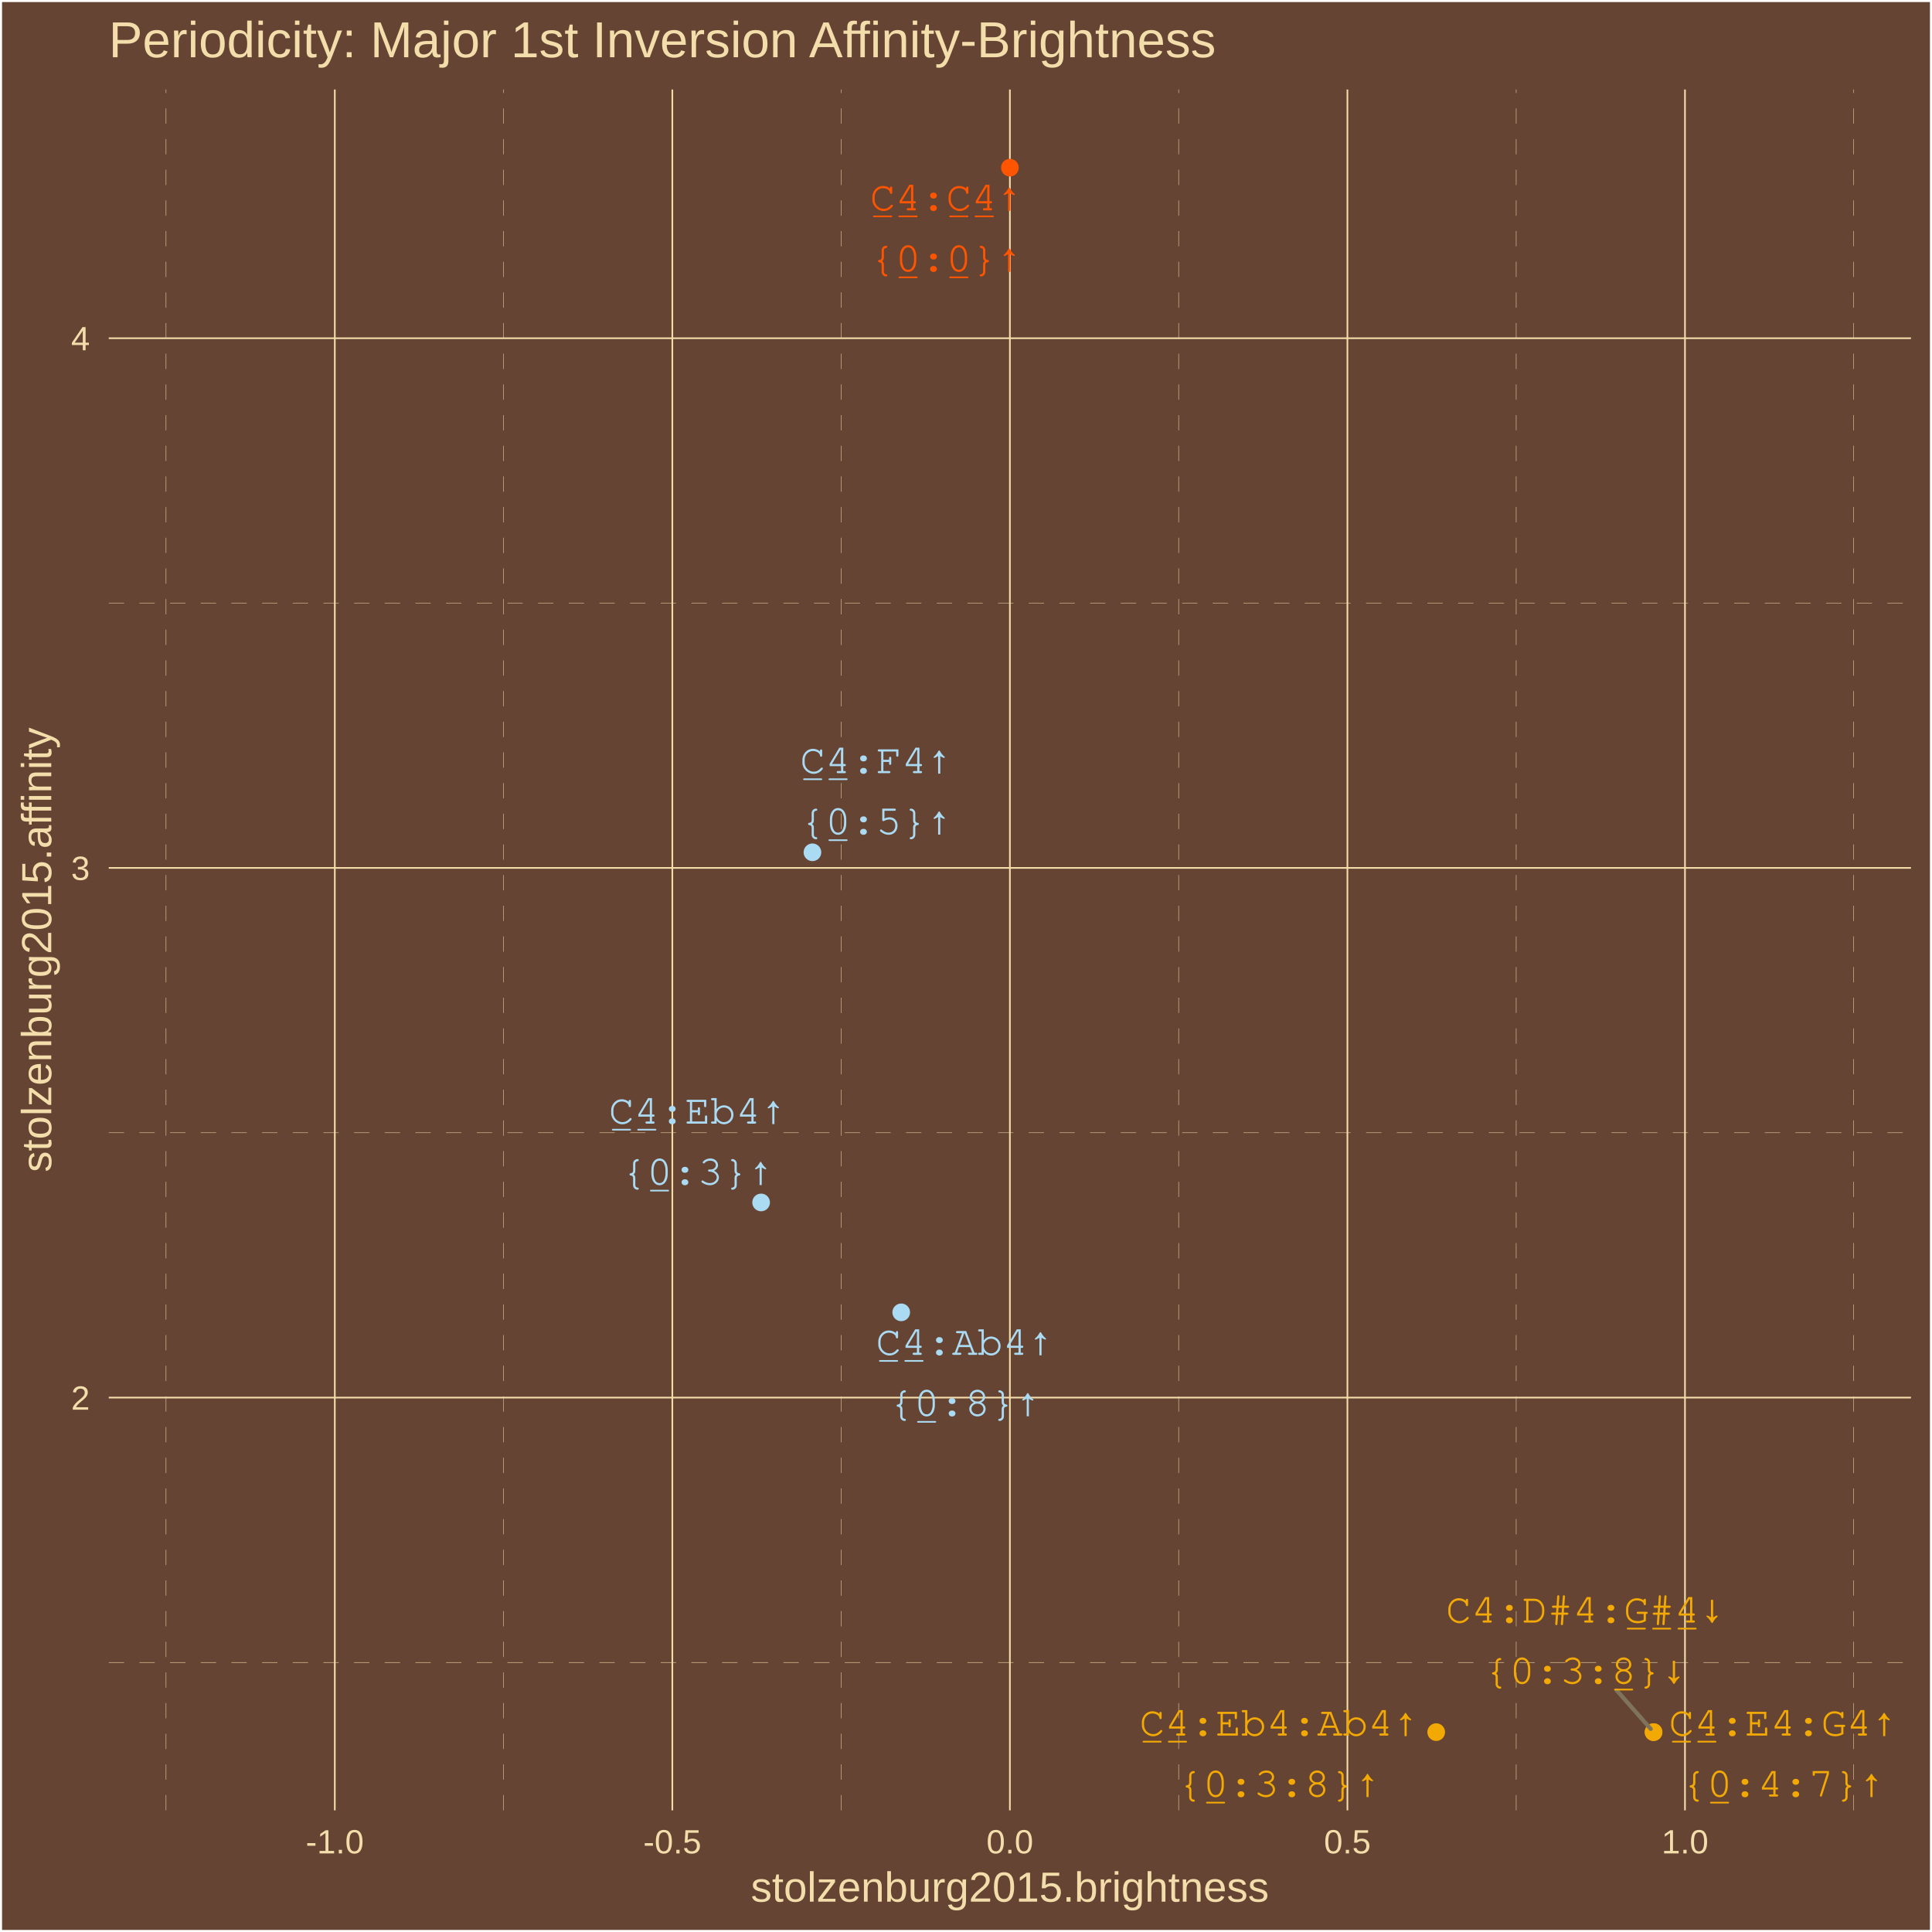
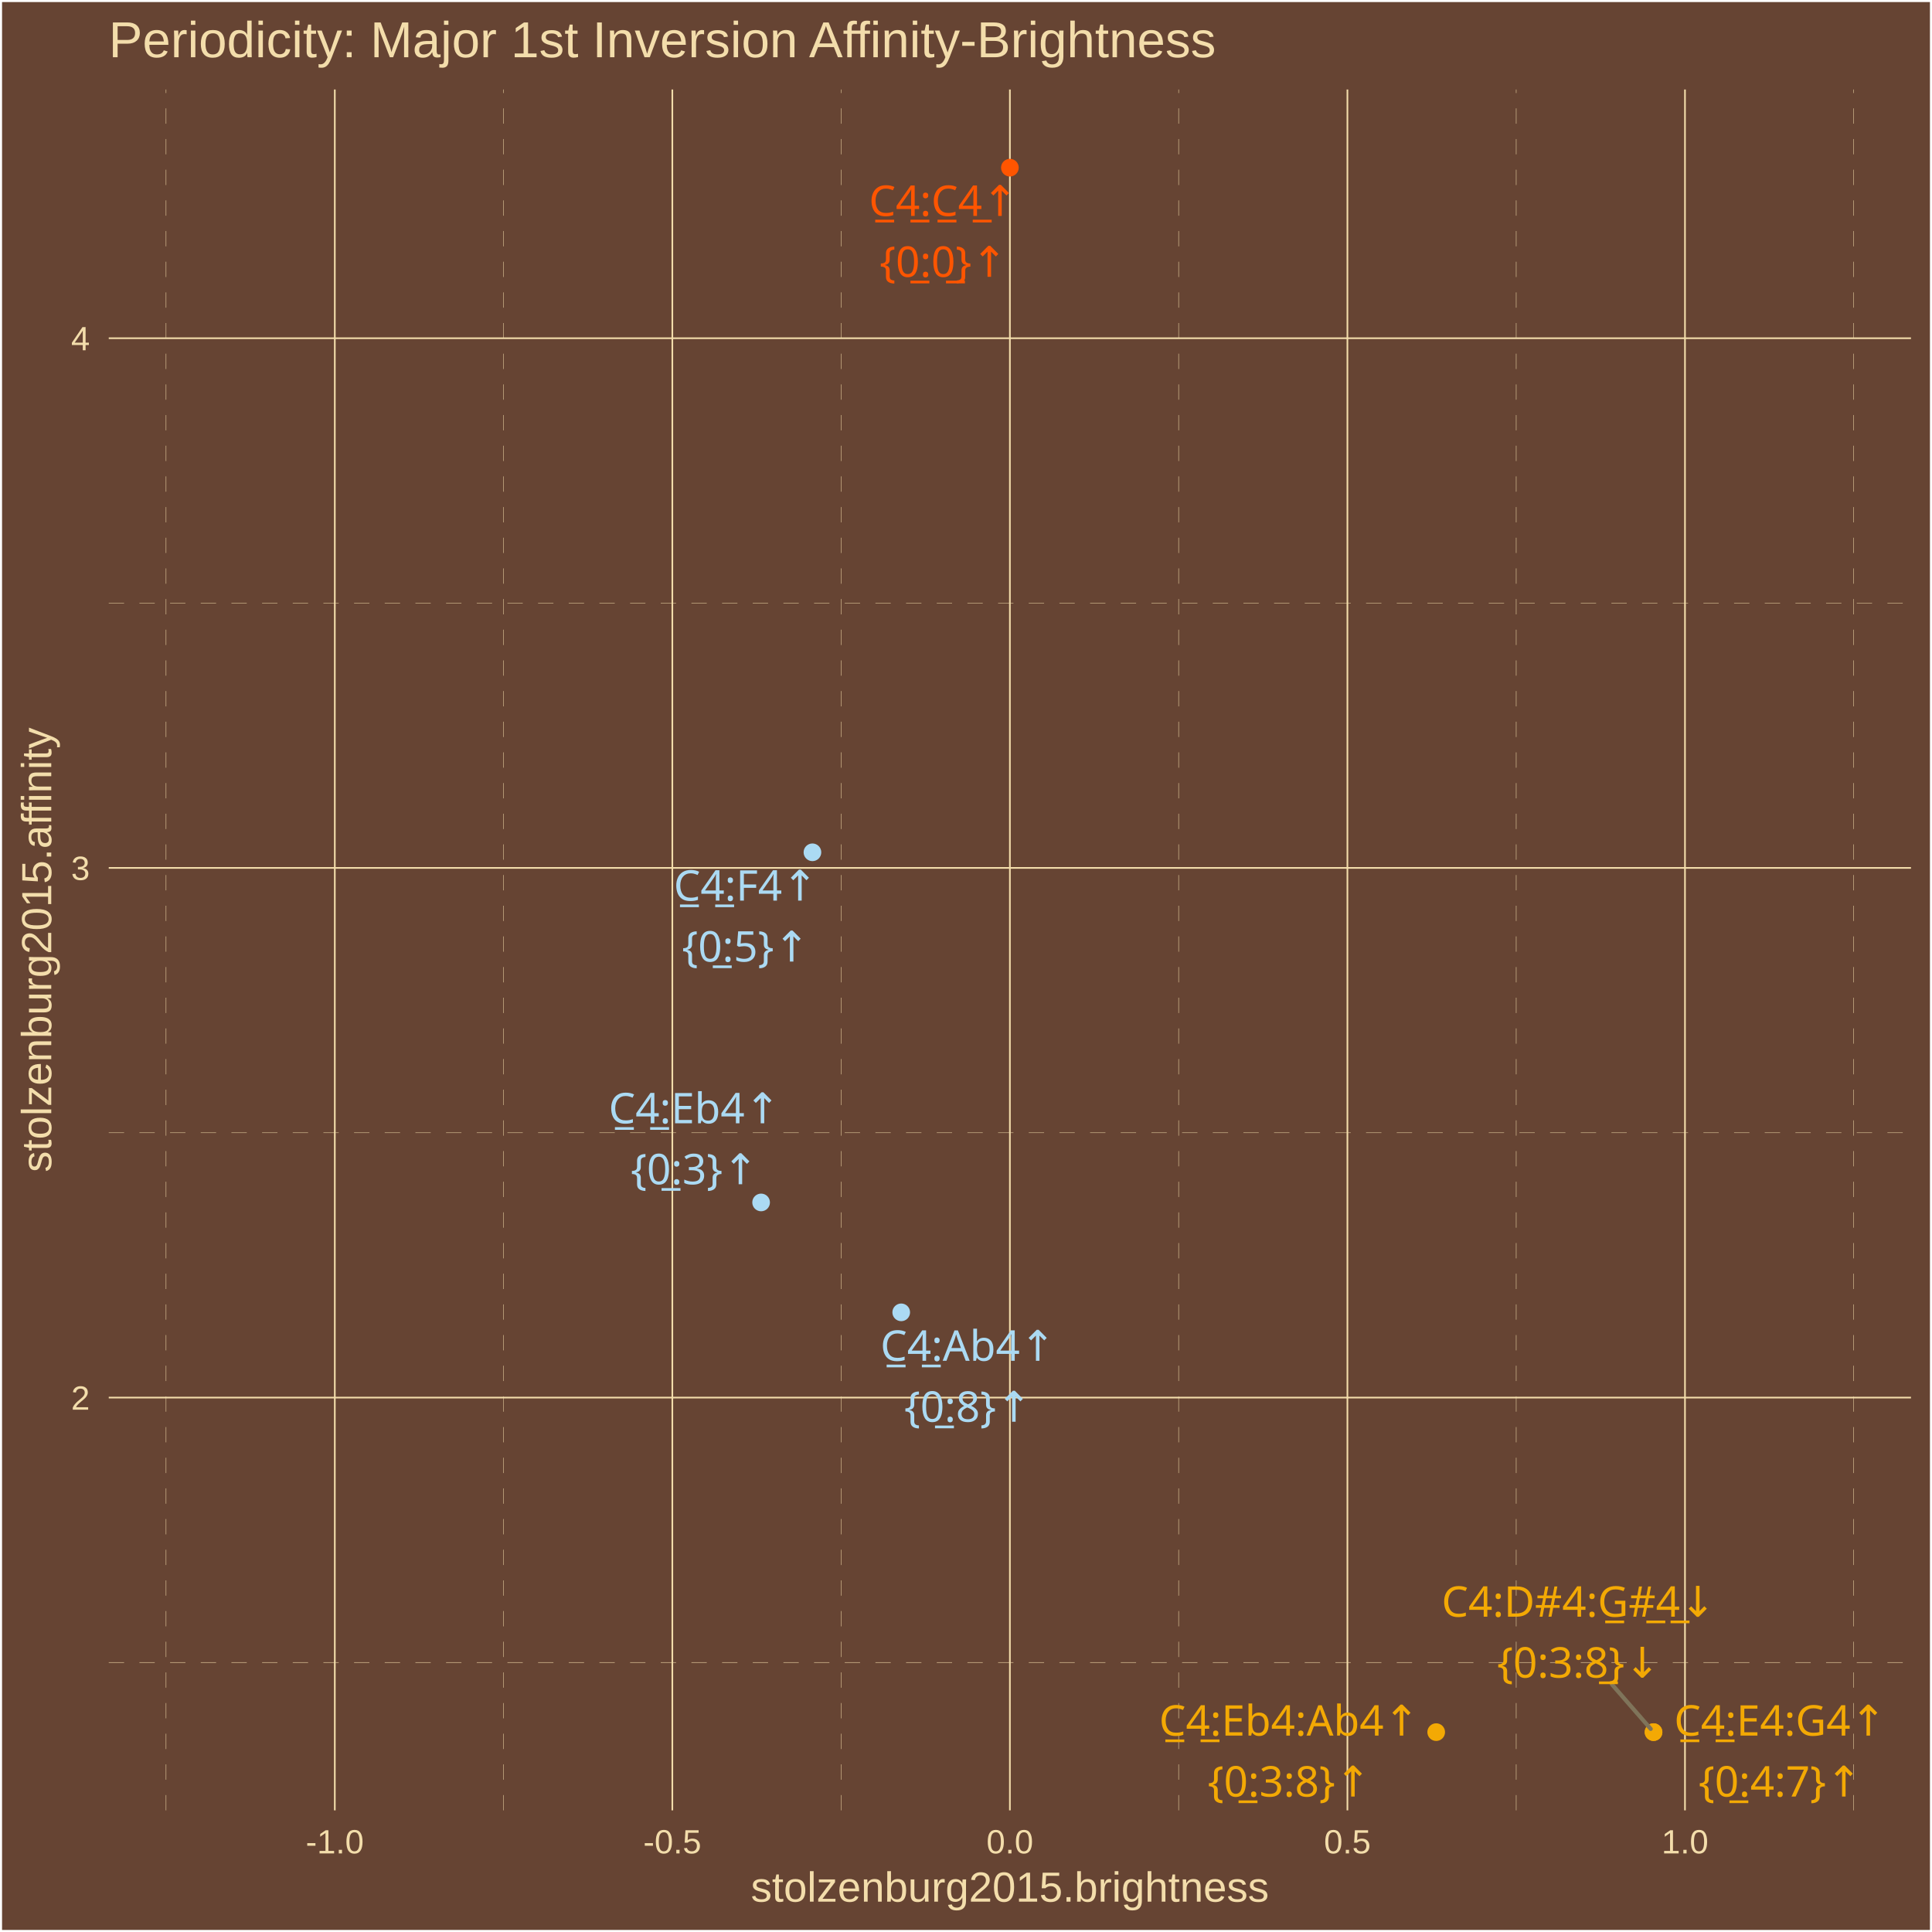
<svg xmlns="http://www.w3.org/2000/svg" class="svglite" width="504.00pt" height="504.00pt" viewBox="0 0 504.00 504.00">
  <defs>
    <style type="text/css">
    .svglite line, .svglite polyline, .svglite polygon, .svglite path, .svglite rect, .svglite circle {
      fill: none;
      stroke: #000000;
      stroke-linecap: round;
      stroke-linejoin: round;
      stroke-miterlimit: 10.00;
    }
    .svglite text {
      white-space: pre;
    }
  </style>
  </defs>
  <rect width="100%" height="100%" style="stroke: none; fill: #664433;" />
  <defs>
    <clipPath id="cpMC4wMHw1MDQuMDB8MC4wMHw1MDQuMDA=">
      <rect x="0.00" y="0.00" width="504.00" height="504.00" />
    </clipPath>
  </defs>
  <g clip-path="url(#cpMC4wMHw1MDQuMDB8MC4wMHw1MDQuMDA=)">
    <rect x="0.00" y="-0" width="504.00" height="504.00" style="stroke-width: 1.07; stroke: #FFFFFF; fill: #664433;" />
  </g>
  <defs>
    <clipPath id="cpMjguMzd8NDk4LjUyfDIzLjM0fDQ3Mi4yNw==">
      <rect x="28.37" y="23.34" width="470.15" height="448.93" />
    </clipPath>
  </defs>
  <g clip-path="url(#cpMjguMzd8NDk4LjUyfDIzLjM0fDQ3Mi4yNw==)">
    <rect x="28.37" y="23.34" width="470.15" height="448.93" style="stroke-width: 1.07; stroke: none; fill: #664433;" />
    <polyline points="28.37,433.69 498.52,433.69 " style="stroke-width: 0.11; stroke: #F3DDAB; stroke-dasharray: 4.00,4.00; stroke-linecap: butt;" />
    <polyline points="28.37,295.50 498.52,295.50 " style="stroke-width: 0.11; stroke: #F3DDAB; stroke-dasharray: 4.00,4.00; stroke-linecap: butt;" />
    <polyline points="28.37,157.32 498.52,157.32 " style="stroke-width: 0.11; stroke: #F3DDAB; stroke-dasharray: 4.00,4.00; stroke-linecap: butt;" />
    <polyline points="43.31,472.27 43.31,23.34 " style="stroke-width: 0.11; stroke: #F3DDAB; stroke-dasharray: 4.00,4.00; stroke-linecap: butt;" />
    <polyline points="131.36,472.27 131.36,23.34 " style="stroke-width: 0.11; stroke: #F3DDAB; stroke-dasharray: 4.00,4.00; stroke-linecap: butt;" />
    <polyline points="219.42,472.27 219.42,23.34 " style="stroke-width: 0.11; stroke: #F3DDAB; stroke-dasharray: 4.00,4.00; stroke-linecap: butt;" />
    <polyline points="307.47,472.27 307.47,23.34 " style="stroke-width: 0.11; stroke: #F3DDAB; stroke-dasharray: 4.00,4.00; stroke-linecap: butt;" />
    <polyline points="395.53,472.27 395.53,23.34 " style="stroke-width: 0.11; stroke: #F3DDAB; stroke-dasharray: 4.00,4.00; stroke-linecap: butt;" />
    <polyline points="483.58,472.27 483.58,23.34 " style="stroke-width: 0.11; stroke: #F3DDAB; stroke-dasharray: 4.00,4.00; stroke-linecap: butt;" />
    <polyline points="28.37,364.59 498.52,364.59 " style="stroke-width: 0.43; stroke: #F3DDAB; stroke-linecap: butt;" />
    <polyline points="28.37,226.41 498.52,226.41 " style="stroke-width: 0.43; stroke: #F3DDAB; stroke-linecap: butt;" />
    <polyline points="28.37,88.23 498.52,88.23 " style="stroke-width: 0.43; stroke: #F3DDAB; stroke-linecap: butt;" />
    <polyline points="87.34,472.27 87.34,23.34 " style="stroke-width: 0.43; stroke: #F3DDAB; stroke-linecap: butt;" />
    <polyline points="175.39,472.27 175.39,23.34 " style="stroke-width: 0.43; stroke: #F3DDAB; stroke-linecap: butt;" />
    <polyline points="263.45,472.27 263.45,23.34 " style="stroke-width: 0.43; stroke: #F3DDAB; stroke-linecap: butt;" />
    <polyline points="351.50,472.27 351.50,23.34 " style="stroke-width: 0.43; stroke: #F3DDAB; stroke-linecap: butt;" />
    <polyline points="439.56,472.27 439.56,23.34 " style="stroke-width: 0.43; stroke: #F3DDAB; stroke-linecap: butt;" />
    <circle cx="431.36" cy="451.86" r="1.95" style="stroke-width: 0.71; stroke: #F3A904; fill: #F3A904;" />
    <circle cx="431.36" cy="451.86" r="1.95" style="stroke-width: 0.71; stroke: #F3A904; fill: #F3A904;" />
    <circle cx="374.66" cy="451.86" r="1.95" style="stroke-width: 0.71; stroke: #F3A904; fill: #F3A904;" />
    <circle cx="263.45" cy="43.74" r="1.95" style="stroke-width: 0.71; stroke: #FF5500; fill: #FF5500;" />
    <circle cx="198.55" cy="313.68" r="1.95" style="stroke-width: 0.71; stroke: #ABDAF3; fill: #ABDAF3;" />
    <circle cx="235.10" cy="342.35" r="1.95" style="stroke-width: 0.71; stroke: #ABDAF3; fill: #ABDAF3;" />
    <circle cx="211.94" cy="222.34" r="1.95" style="stroke-width: 0.71; stroke: #ABDAF3; fill: #ABDAF3;" />
-     <line x1="421.77" y1="440.98" x2="430.62" y2="451.02" style="stroke-width: 1.07; stroke: #7F745A;" />
-     <text x="465.14" y="452.77" text-anchor="middle" style="font-size: 11.04px; font-weight: 0;fill: #F3A904; font-family: &quot;Courier&quot;;" textLength="59.55px" lengthAdjust="spacingAndGlyphs">C̲4̲:E4:G4↑</text>
-     <text x="465.14" y="468.67" text-anchor="middle" style="font-size: 11.04px; font-weight: 0;fill: #F3A904; font-family: &quot;Courier&quot;;" textLength="52.93px" lengthAdjust="spacingAndGlyphs">{0̲:4:7}↑</text>
-     <text x="413.61" y="423.28" text-anchor="middle" style="font-size: 11.04px; font-weight: 0;fill: #F3A904; font-family: &quot;Courier&quot;;" textLength="72.78px" lengthAdjust="spacingAndGlyphs">C4:D#4:G̲#̲4̲↓</text>
-     <text x="413.61" y="439.18" text-anchor="middle" style="font-size: 11.04px; font-weight: 0;fill: #F3A904; font-family: &quot;Courier&quot;;" textLength="52.93px" lengthAdjust="spacingAndGlyphs">{0:3:8̲}↓</text>
-     <text x="333.67" y="452.77" text-anchor="middle" style="font-size: 11.04px; font-weight: 0;fill: #F3A904; font-family: &quot;Courier&quot;;" textLength="72.78px" lengthAdjust="spacingAndGlyphs">C̲4̲:Eb4:Ab4↑</text>
-     <text x="333.67" y="468.67" text-anchor="middle" style="font-size: 11.04px; font-weight: 0;fill: #F3A904; font-family: &quot;Courier&quot;;" textLength="52.93px" lengthAdjust="spacingAndGlyphs">{0̲:3:8}↑</text>
-     <text x="246.82" y="54.87" text-anchor="middle" style="font-size: 11.04px; font-weight: 0;fill: #FF5500; font-family: &quot;Courier&quot;;" textLength="39.70px" lengthAdjust="spacingAndGlyphs">C̲4̲:C̲4̲↑</text>
-     <text x="246.82" y="70.77" text-anchor="middle" style="font-size: 11.04px; font-weight: 0;fill: #FF5500; font-family: &quot;Courier&quot;;" textLength="39.70px" lengthAdjust="spacingAndGlyphs">{0̲:0̲}↑</text>
-     <text x="181.98" y="293.12" text-anchor="middle" style="font-size: 11.04px; font-weight: 0;fill: #ABDAF3; font-family: &quot;Courier&quot;;" textLength="46.32px" lengthAdjust="spacingAndGlyphs">C̲4̲:Eb4↑</text>
-     <text x="181.98" y="309.02" text-anchor="middle" style="font-size: 11.04px; font-weight: 0;fill: #ABDAF3; font-family: &quot;Courier&quot;;" textLength="39.70px" lengthAdjust="spacingAndGlyphs">{0̲:3}↑</text>
-     <text x="251.67" y="353.44" text-anchor="middle" style="font-size: 11.04px; font-weight: 0;fill: #ABDAF3; font-family: &quot;Courier&quot;;" textLength="46.32px" lengthAdjust="spacingAndGlyphs">C̲4̲:Ab4↑</text>
-     <text x="251.67" y="369.34" text-anchor="middle" style="font-size: 11.04px; font-weight: 0;fill: #ABDAF3; font-family: &quot;Courier&quot;;" textLength="39.70px" lengthAdjust="spacingAndGlyphs">{0̲:8}↑</text>
-     <text x="228.56" y="201.70" text-anchor="middle" style="font-size: 11.04px; font-weight: 0;fill: #ABDAF3; font-family: &quot;Courier&quot;;" textLength="39.70px" lengthAdjust="spacingAndGlyphs">C̲4̲:F4↑</text>
-     <text x="228.56" y="217.60" text-anchor="middle" style="font-size: 11.04px; font-weight: 0;fill: #ABDAF3; font-family: &quot;Courier&quot;;" textLength="39.70px" lengthAdjust="spacingAndGlyphs">{0̲:5}↑</text>
+     <line x1="420.53" y1="439.44" x2="430.62" y2="451.02" style="stroke-width: 1.07; stroke: #7F745A;" />
+     <text x="464.36" y="452.77" text-anchor="middle" style="font-size: 11.04px;fill: #F3A904; font-family: &quot;Arial Unicode MS&quot;;" textLength="56.30px" lengthAdjust="spacingAndGlyphs">C̲4̲:E4:G4↑</text>
+     <text x="464.36" y="468.67" text-anchor="middle" style="font-size: 11.04px;fill: #F3A904; font-family: &quot;Arial Unicode MS&quot;;" textLength="39.77px" lengthAdjust="spacingAndGlyphs">{0̲:4:7}↑</text>
+     <text x="411.79" y="421.75" text-anchor="middle" style="font-size: 11.04px;fill: #F3A904; font-family: &quot;Arial Unicode MS&quot;;" textLength="69.18px" lengthAdjust="spacingAndGlyphs">C4:D#4:G̲#̲4̲↓</text>
+     <text x="411.79" y="437.64" text-anchor="middle" style="font-size: 11.04px;fill: #F3A904; font-family: &quot;Arial Unicode MS&quot;;" textLength="39.77px" lengthAdjust="spacingAndGlyphs">{0:3:8̲}↓</text>
+     <text x="336.30" y="452.77" text-anchor="middle" style="font-size: 11.04px;fill: #F3A904; font-family: &quot;Arial Unicode MS&quot;;" textLength="67.35px" lengthAdjust="spacingAndGlyphs">C̲4̲:Eb4:Ab4↑</text>
+     <text x="336.30" y="468.67" text-anchor="middle" style="font-size: 11.04px;fill: #F3A904; font-family: &quot;Arial Unicode MS&quot;;" textLength="39.77px" lengthAdjust="spacingAndGlyphs">{0̲:3:8}↑</text>
+     <text x="246.08" y="56.32" text-anchor="middle" style="font-size: 11.04px;fill: #FF5500; font-family: &quot;Arial Unicode MS&quot;;" textLength="39.12px" lengthAdjust="spacingAndGlyphs">C̲4̲:C̲4̲↑</text>
+     <text x="246.08" y="72.22" text-anchor="middle" style="font-size: 11.04px;fill: #FF5500; font-family: &quot;Arial Unicode MS&quot;;" textLength="30.57px" lengthAdjust="spacingAndGlyphs">{0̲:0̲}↑</text>
+     <text x="181.15" y="293.04" text-anchor="middle" style="font-size: 11.04px;fill: #ABDAF3; font-family: &quot;Arial Unicode MS&quot;;" textLength="44.65px" lengthAdjust="spacingAndGlyphs">C̲4̲:Eb4↑</text>
+     <text x="181.15" y="308.94" text-anchor="middle" style="font-size: 11.04px;fill: #ABDAF3; font-family: &quot;Arial Unicode MS&quot;;" textLength="30.57px" lengthAdjust="spacingAndGlyphs">{0̲:3}↑</text>
+     <text x="252.49" y="354.99" text-anchor="middle" style="font-size: 11.04px;fill: #ABDAF3; font-family: &quot;Arial Unicode MS&quot;;" textLength="44.65px" lengthAdjust="spacingAndGlyphs">C̲4̲:Ab4↑</text>
+     <text x="252.49" y="370.89" text-anchor="middle" style="font-size: 11.04px;fill: #ABDAF3; font-family: &quot;Arial Unicode MS&quot;;" textLength="30.57px" lengthAdjust="spacingAndGlyphs">{0̲:8}↑</text>
+     <text x="194.52" y="234.95" text-anchor="middle" style="font-size: 11.04px;fill: #ABDAF3; font-family: &quot;Arial Unicode MS&quot;;" textLength="37.90px" lengthAdjust="spacingAndGlyphs">C̲4̲:F4↑</text>
+     <text x="194.52" y="250.85" text-anchor="middle" style="font-size: 11.04px;fill: #ABDAF3; font-family: &quot;Arial Unicode MS&quot;;" textLength="30.57px" lengthAdjust="spacingAndGlyphs">{0̲:5}↑</text>
  </g>
  <g clip-path="url(#cpMC4wMHw1MDQuMDB8MC4wMHw1MDQuMDA=)">
    <text x="23.44" y="367.75" text-anchor="end" style="font-size: 8.80px;fill: #F3DDAB; font-family: &quot;Arial&quot;;" textLength="4.90px" lengthAdjust="spacingAndGlyphs">2</text>
    <text x="23.44" y="229.56" text-anchor="end" style="font-size: 8.80px;fill: #F3DDAB; font-family: &quot;Arial&quot;;" textLength="4.90px" lengthAdjust="spacingAndGlyphs">3</text>
    <text x="23.44" y="91.38" text-anchor="end" style="font-size: 8.80px;fill: #F3DDAB; font-family: &quot;Arial&quot;;" textLength="4.90px" lengthAdjust="spacingAndGlyphs">4</text>
    <text x="87.34" y="483.50" text-anchor="middle" style="font-size: 8.80px;fill: #F3DDAB; font-family: &quot;Arial&quot;;" textLength="15.16px" lengthAdjust="spacingAndGlyphs">-1.0</text>
    <text x="175.39" y="483.50" text-anchor="middle" style="font-size: 8.80px;fill: #F3DDAB; font-family: &quot;Arial&quot;;" textLength="15.16px" lengthAdjust="spacingAndGlyphs">-0.5</text>
    <text x="263.45" y="483.50" text-anchor="middle" style="font-size: 8.80px;fill: #F3DDAB; font-family: &quot;Arial&quot;;" textLength="12.23px" lengthAdjust="spacingAndGlyphs">0.0</text>
    <text x="351.50" y="483.50" text-anchor="middle" style="font-size: 8.80px;fill: #F3DDAB; font-family: &quot;Arial&quot;;" textLength="12.23px" lengthAdjust="spacingAndGlyphs">0.5</text>
    <text x="439.56" y="483.50" text-anchor="middle" style="font-size: 8.80px;fill: #F3DDAB; font-family: &quot;Arial&quot;;" textLength="12.23px" lengthAdjust="spacingAndGlyphs">1.0</text>
    <text x="263.45" y="496.09" text-anchor="middle" style="font-size: 11.00px;fill: #F3DDAB; font-family: &quot;Arial&quot;;" textLength="135.17px" lengthAdjust="spacingAndGlyphs">stolzenburg2015.brightness</text>
    <text transform="translate(13.37,247.80) rotate(-90)" text-anchor="middle" style="font-size: 11.00px;fill: #F3DDAB; font-family: &quot;Arial&quot;;" textLength="116.19px" lengthAdjust="spacingAndGlyphs">stolzenburg2015.affinity</text>
    <text x="28.37" y="14.94" style="font-size: 13.20px;fill: #F3DDAB; font-family: &quot;Arial&quot;;" textLength="289.58px" lengthAdjust="spacingAndGlyphs">Periodicity: Major 1st Inversion Affinity-Brightness</text>
  </g>
</svg>
